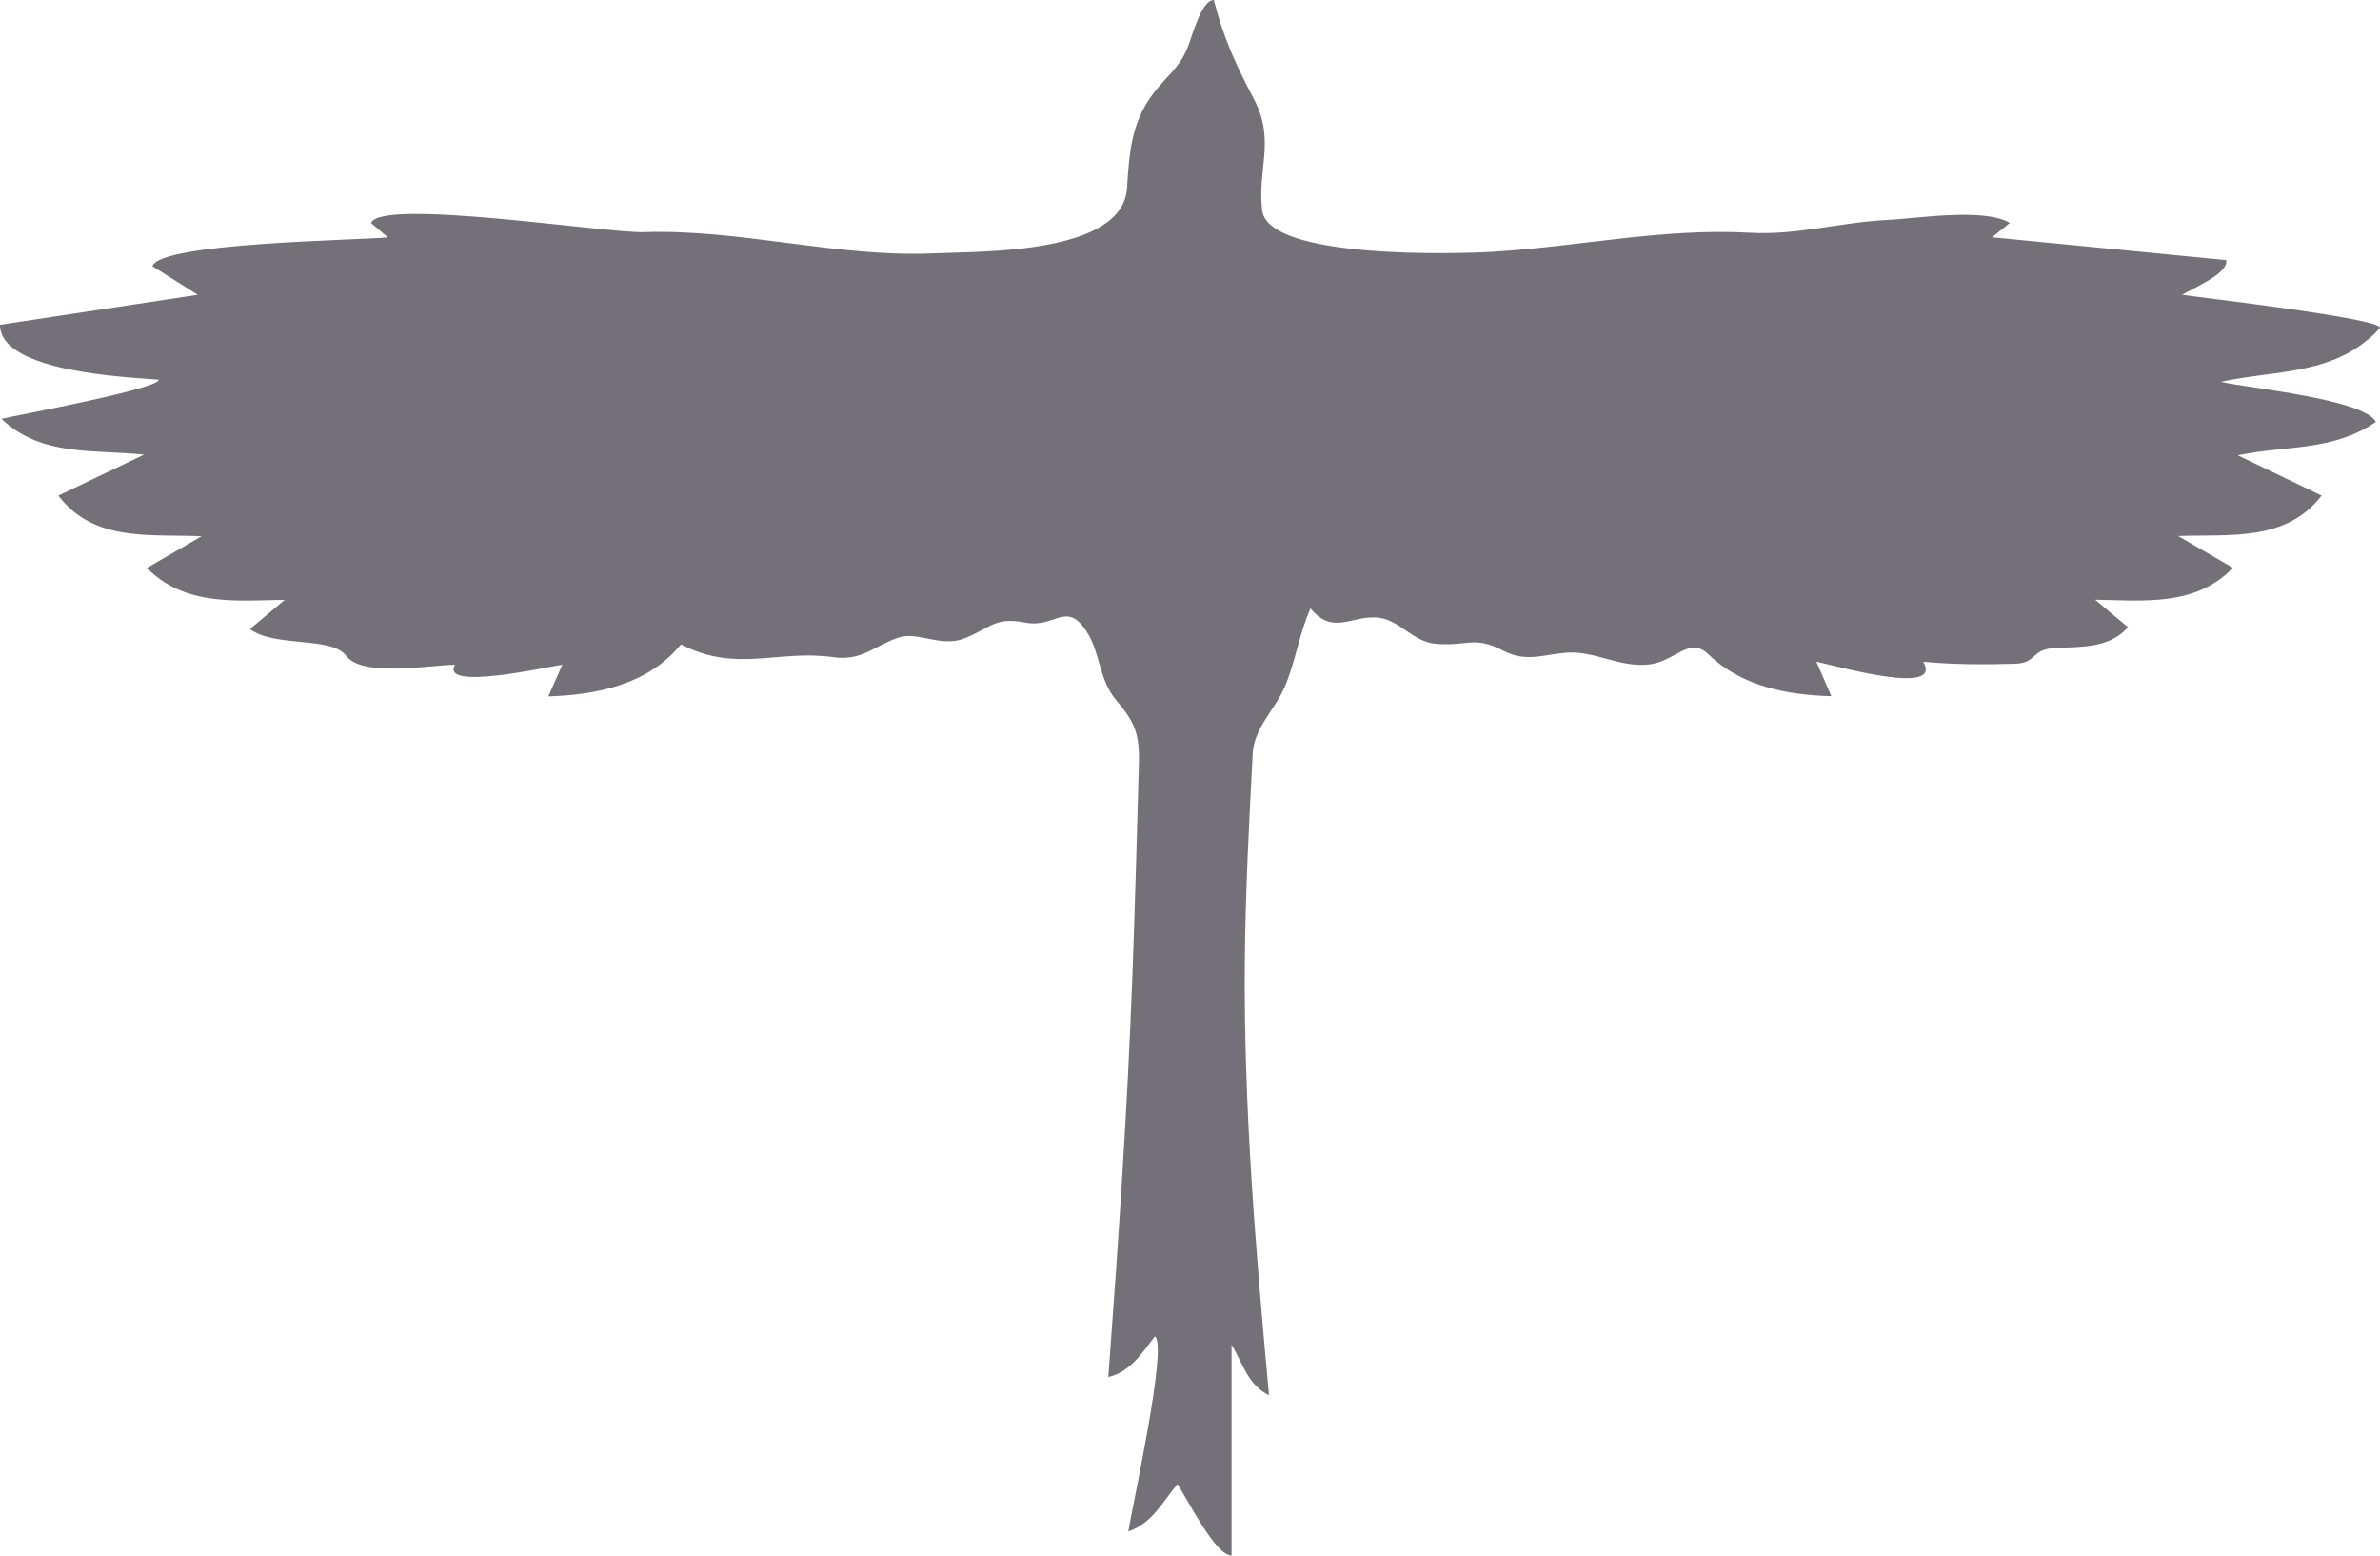
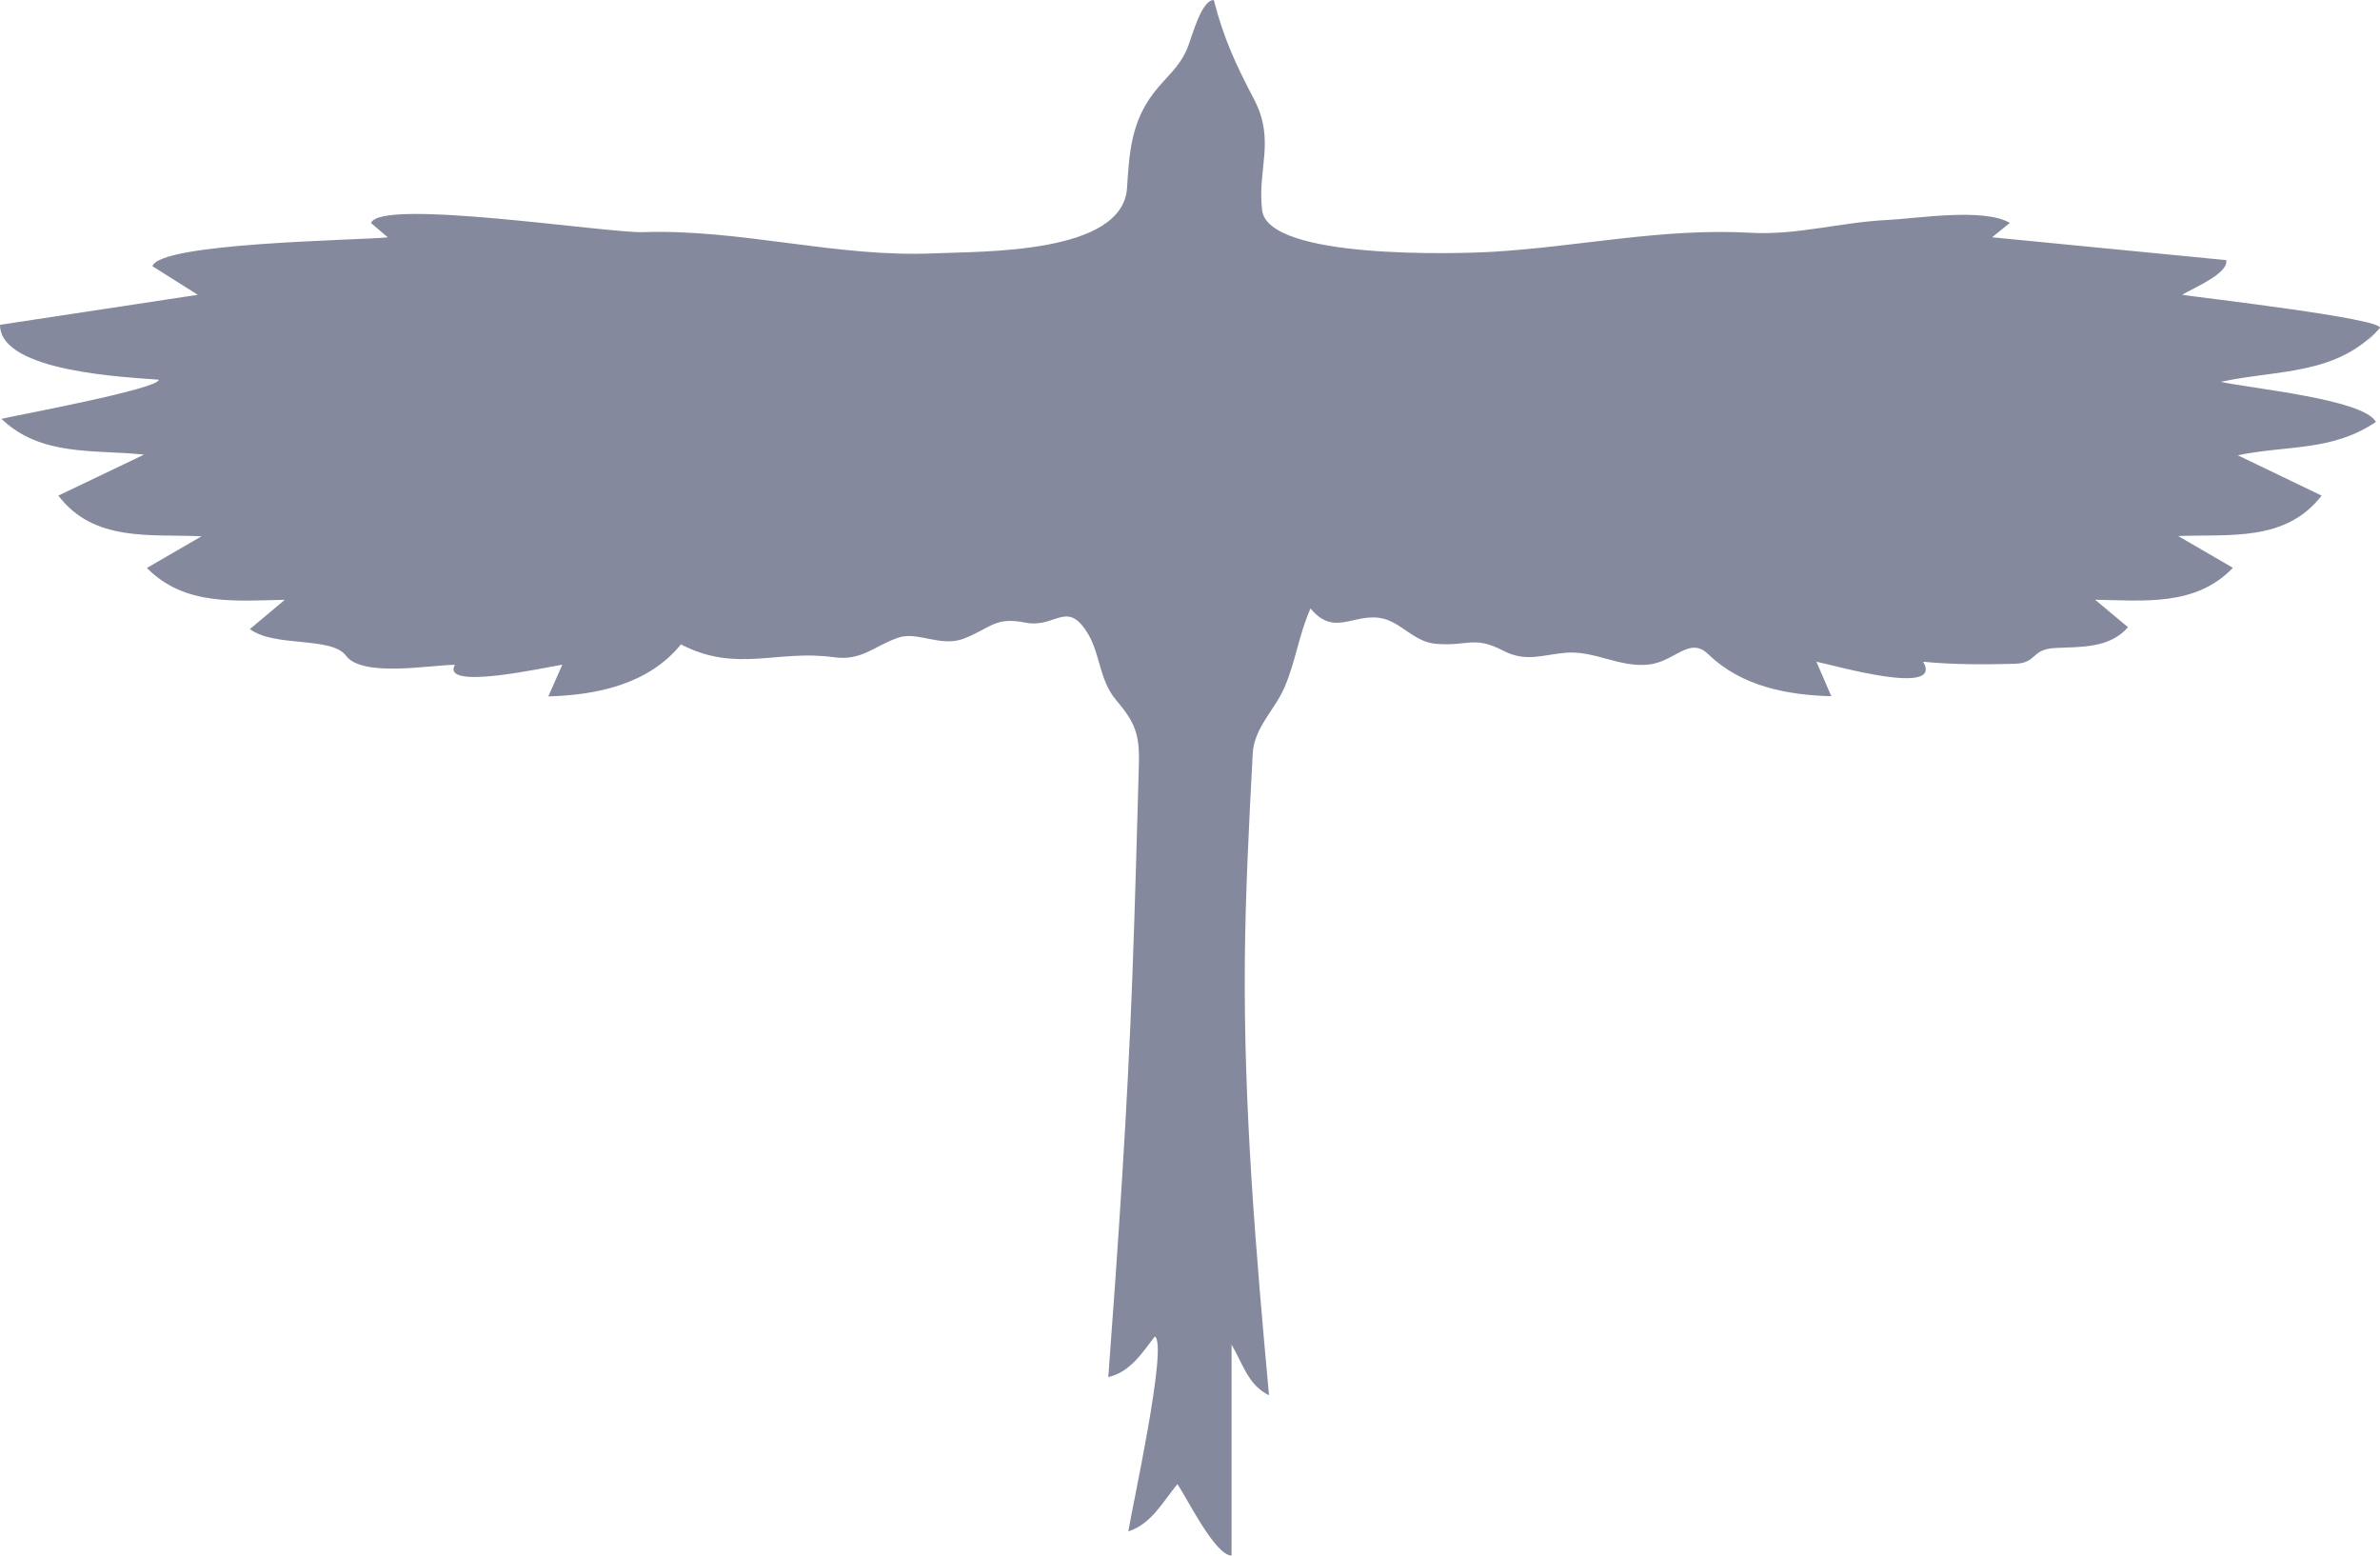
<svg xmlns="http://www.w3.org/2000/svg" version="1.1" id="Layer_1" x="0px" y="0px" viewBox="0 0 603 394" enable-background="new 0 0 603 394" xml:space="preserve">
  <g id="EdRoNi_1_">
    <g>
-       <path fill="#747078" d="M603,83.03c-10.96,12.11-25.78,10.55-40.33,13.68c7.02,1.64,36.07,4.31,39.3,10.15c-11.07,7.52-22.43,5.85-35.01,8.46    c7.08,3.4,14.17,6.81,21.25,10.21c-9.1,11.76-23.2,9.74-36.34,10.24c4.62,2.68,9.24,5.37,13.86,8.05    c-9.43,9.84-22.53,8.29-34.91,8.09c2.78,2.32,5.56,4.64,8.33,6.95c-4.62,5.35-11.83,4.96-18.39,5.27c-6.31,0.3-4.53,3.84-10.3,4    c-7.67,0.21-15.56,0.23-23.2-0.52c5.25,8.91-22.49,0.92-27.06-0.01c1.26,2.92,2.53,5.83,3.79,8.75    c-11.23-0.31-22.78-2.51-31.14-10.61c-4.82-4.68-8.4,1.8-15.05,2.57c-7.41,0.86-13.77-3.55-20.99-2.98    c-5.96,0.47-10.11,2.5-15.91-0.5c-7.51-3.88-8.79-1.12-16.95-1.74c-5.9-0.45-9.08-5.78-14.32-6.57    c-6.94-1.05-11.71,4.73-17.6-2.41c-2.89,6.48-3.75,13.37-6.54,19.89c-2.48,5.81-7.75,10.3-8.1,16.89    c-0.94,17.65-1.85,35.2-2,52.88c-0.3,36.76,2.77,73.06,6.13,109.64c-5.36-2.59-6.68-8.14-9.49-12.83c0,17.81,0,35.61,0,53.42    c-4.16,0-11.27-14.48-13.71-18.09c-3.78,4.53-6.46,9.98-12.45,12c0.88-5.73,10.16-47.6,6.71-49.4    c-3.23,4.21-6.23,9.01-11.78,10.29c2.53-33.9,4.84-67.8,6.11-101.78c0.66-17.78,1.14-35.57,1.64-53.35    c0.22-7.88-1.05-10.74-5.75-16.32c-4.5-5.34-3.94-12.08-7.62-17.58c-5.11-7.64-7.87-0.58-15.41-2.07c-7.64-1.51-8.54,1.24-15.42,4    c-5.91,2.37-11.76-1.83-16.64-0.22c-6.15,2.03-9.28,6-16.47,4.99c-14.32-2.02-24.6,4.08-38.71-3.25    c-8.25,10.12-21.19,12.8-33.61,13.18c1.18-2.68,2.36-5.36,3.55-8.04c-4.48,0.7-30.88,6.63-27.21,0.03    c-5.94,0-23.43,3.29-27.58-2.29c-3.7-4.97-18.11-2.06-24.36-6.76c2.94-2.47,5.89-4.94,8.83-7.41    c-12.42,0.22-25.38,1.64-34.93-8.07c4.62-2.68,9.23-5.36,13.85-8.03c-13.11-0.59-27.26,1.54-36.29-10.3    c7.24-3.46,14.48-6.92,21.72-10.38c-12.71-1.35-26.04,0.57-36.14-9.06c4.11-0.96,39.88-7.58,39.87-9.91    C32.87,95.53,0,94.38,0,82.27c16.7-2.53,33.4-5.07,50.11-7.6c-3.83-2.41-7.66-4.83-11.49-7.24c1.92-5.97,51.63-6.53,59.65-7.31    c-1.42-1.21-2.85-2.42-4.27-3.63c2.38-6.39,59.77,2.61,69.04,2.31c24.81-0.81,49.01,6.48,73.66,5.37    c12.02-0.54,47.81,0.3,48.85-16.6c0.55-8.86,1.08-16.66,6.73-24c3.24-4.22,6.35-6.26,8.5-11.24C302,9.44,304.32,0,307.53,0    c2.52,9.79,5.59,16.38,10.18,25.12c5.52,10.52,0.78,17.77,2.07,28.16c1.55,12.48,49.52,11.02,58.32,10.5    c22.03-1.3,43.18-6.08,65.4-4.82c11.7,0.67,22.86-2.67,34.51-3.23c7.72-0.38,24.56-3.16,31.21,0.73c-1.5,1.21-3,2.43-4.5,3.64    c19.77,1.93,39.55,3.86,59.32,5.79c0.67,3.38-8.32,7.02-11.15,8.78C558.09,75.46,603,80.62,603,83.03    C595.63,91.18,603,82.78,603,83.03z" />
+       <path fill="#84899d" d="M603,83.03c-10.96,12.11-25.78,10.55-40.33,13.68c7.02,1.64,36.07,4.31,39.3,10.15c-11.07,7.52-22.43,5.85-35.01,8.46    c7.08,3.4,14.17,6.81,21.25,10.21c-9.1,11.76-23.2,9.74-36.34,10.24c4.62,2.68,9.24,5.37,13.86,8.05    c-9.43,9.84-22.53,8.29-34.91,8.09c2.78,2.32,5.56,4.64,8.33,6.95c-4.62,5.35-11.83,4.96-18.39,5.27c-6.31,0.3-4.53,3.84-10.3,4    c-7.67,0.21-15.56,0.23-23.2-0.52c5.25,8.91-22.49,0.92-27.06-0.01c1.26,2.92,2.53,5.83,3.79,8.75    c-11.23-0.31-22.78-2.51-31.14-10.61c-4.82-4.68-8.4,1.8-15.05,2.57c-7.41,0.86-13.77-3.55-20.99-2.98    c-5.96,0.47-10.11,2.5-15.91-0.5c-7.51-3.88-8.79-1.12-16.95-1.74c-5.9-0.45-9.08-5.78-14.32-6.57    c-6.94-1.05-11.71,4.73-17.6-2.41c-2.89,6.48-3.75,13.37-6.54,19.89c-2.48,5.81-7.75,10.3-8.1,16.89    c-0.94,17.65-1.85,35.2-2,52.88c-0.3,36.76,2.77,73.06,6.13,109.64c-5.36-2.59-6.68-8.14-9.49-12.83c0,17.81,0,35.61,0,53.42    c-4.16,0-11.27-14.48-13.71-18.09c-3.78,4.53-6.46,9.98-12.45,12c0.88-5.73,10.16-47.6,6.71-49.4    c-3.23,4.21-6.23,9.01-11.78,10.29c2.53-33.9,4.84-67.8,6.11-101.78c0.66-17.78,1.14-35.57,1.64-53.35    c0.22-7.88-1.05-10.74-5.75-16.32c-4.5-5.34-3.94-12.08-7.62-17.58c-5.11-7.64-7.87-0.58-15.41-2.07c-7.64-1.51-8.54,1.24-15.42,4    c-5.91,2.37-11.76-1.83-16.64-0.22c-6.15,2.03-9.28,6-16.47,4.99c-14.32-2.02-24.6,4.08-38.71-3.25    c-8.25,10.12-21.19,12.8-33.61,13.18c1.18-2.68,2.36-5.36,3.55-8.04c-4.48,0.7-30.88,6.63-27.21,0.03    c-5.94,0-23.43,3.29-27.58-2.29c-3.7-4.97-18.11-2.06-24.36-6.76c2.94-2.47,5.89-4.94,8.83-7.41    c-12.42,0.22-25.38,1.64-34.93-8.07c4.62-2.68,9.23-5.36,13.85-8.03c-13.11-0.59-27.26,1.54-36.29-10.3    c7.24-3.46,14.48-6.92,21.72-10.38c-12.71-1.35-26.04,0.57-36.14-9.06c4.11-0.96,39.88-7.58,39.87-9.91    C32.87,95.53,0,94.38,0,82.27c16.7-2.53,33.4-5.07,50.11-7.6c-3.83-2.41-7.66-4.83-11.49-7.24c1.92-5.97,51.63-6.53,59.65-7.31    c-1.42-1.21-2.85-2.42-4.27-3.63c2.38-6.39,59.77,2.61,69.04,2.31c24.81-0.81,49.01,6.48,73.66,5.37    c12.02-0.54,47.81,0.3,48.85-16.6c0.55-8.86,1.08-16.66,6.73-24c3.24-4.22,6.35-6.26,8.5-11.24C302,9.44,304.32,0,307.53,0    c2.52,9.79,5.59,16.38,10.18,25.12c5.52,10.52,0.78,17.77,2.07,28.16c1.55,12.48,49.52,11.02,58.32,10.5    c22.03-1.3,43.18-6.08,65.4-4.82c11.7,0.67,22.86-2.67,34.51-3.23c7.72-0.38,24.56-3.16,31.21,0.73c-1.5,1.21-3,2.43-4.5,3.64    c19.77,1.93,39.55,3.86,59.32,5.79c0.67,3.38-8.32,7.02-11.15,8.78C558.09,75.46,603,80.62,603,83.03    C595.63,91.18,603,82.78,603,83.03z" />
    </g>
  </g>
</svg>
